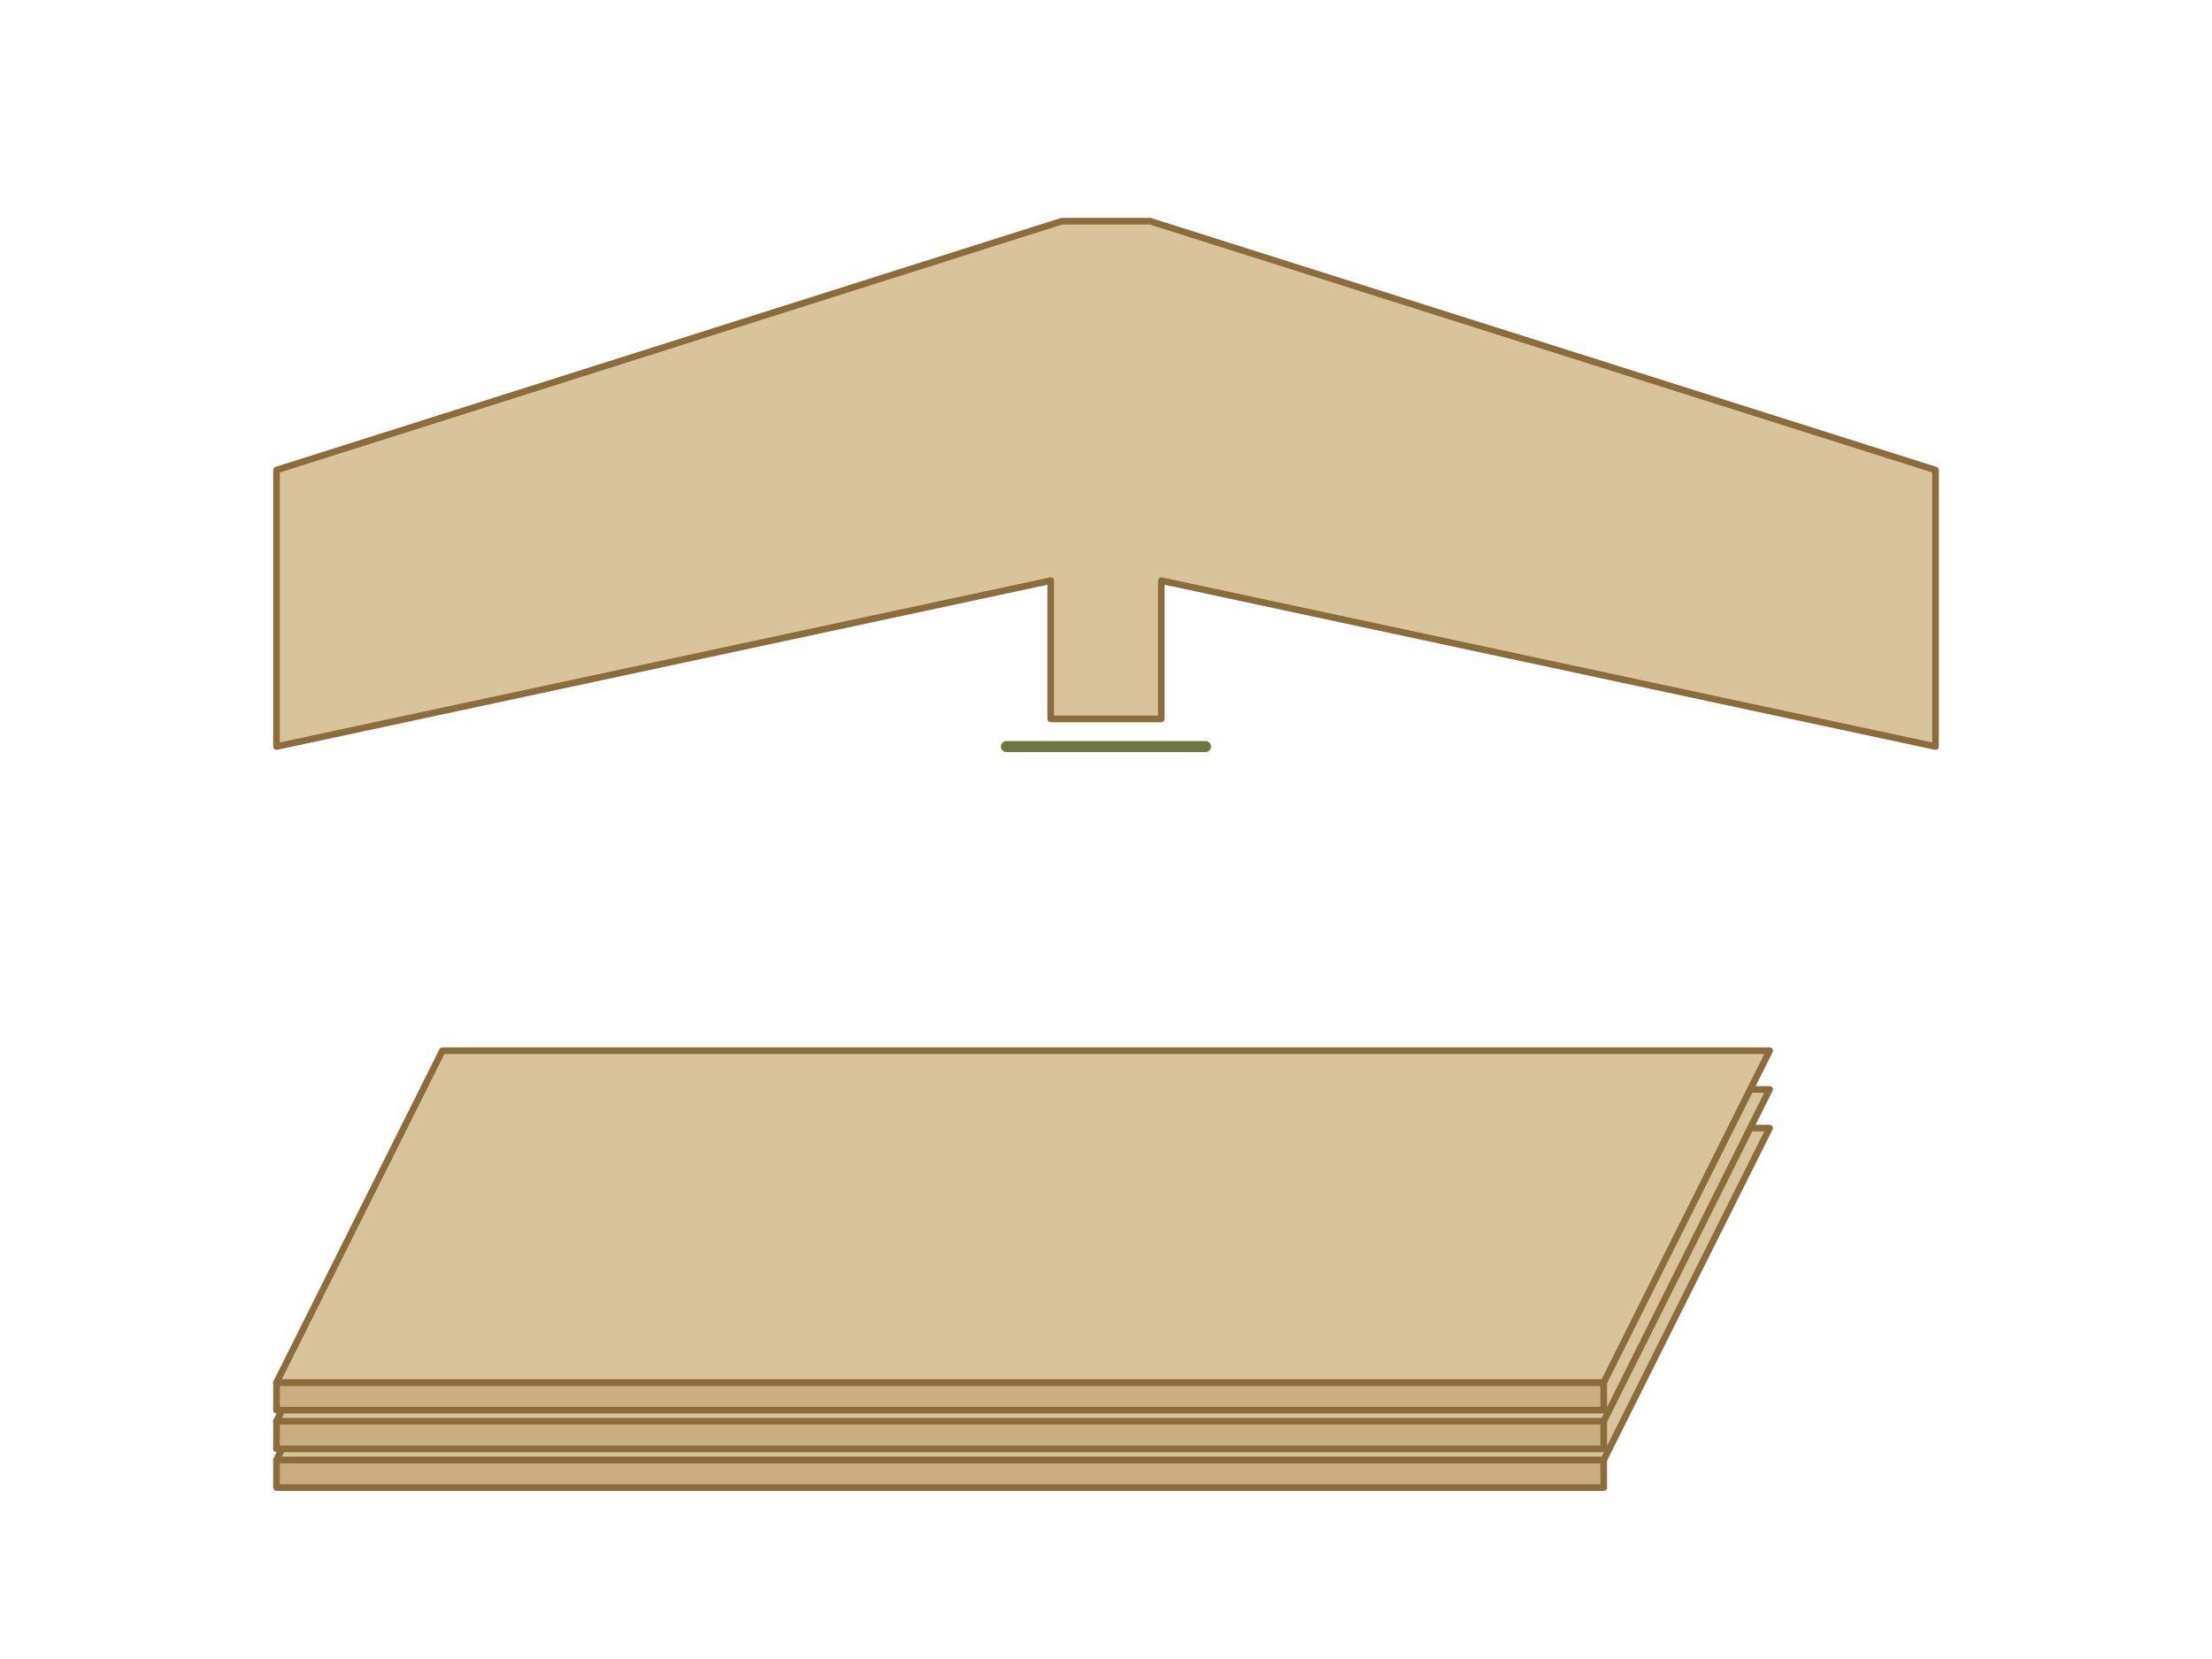
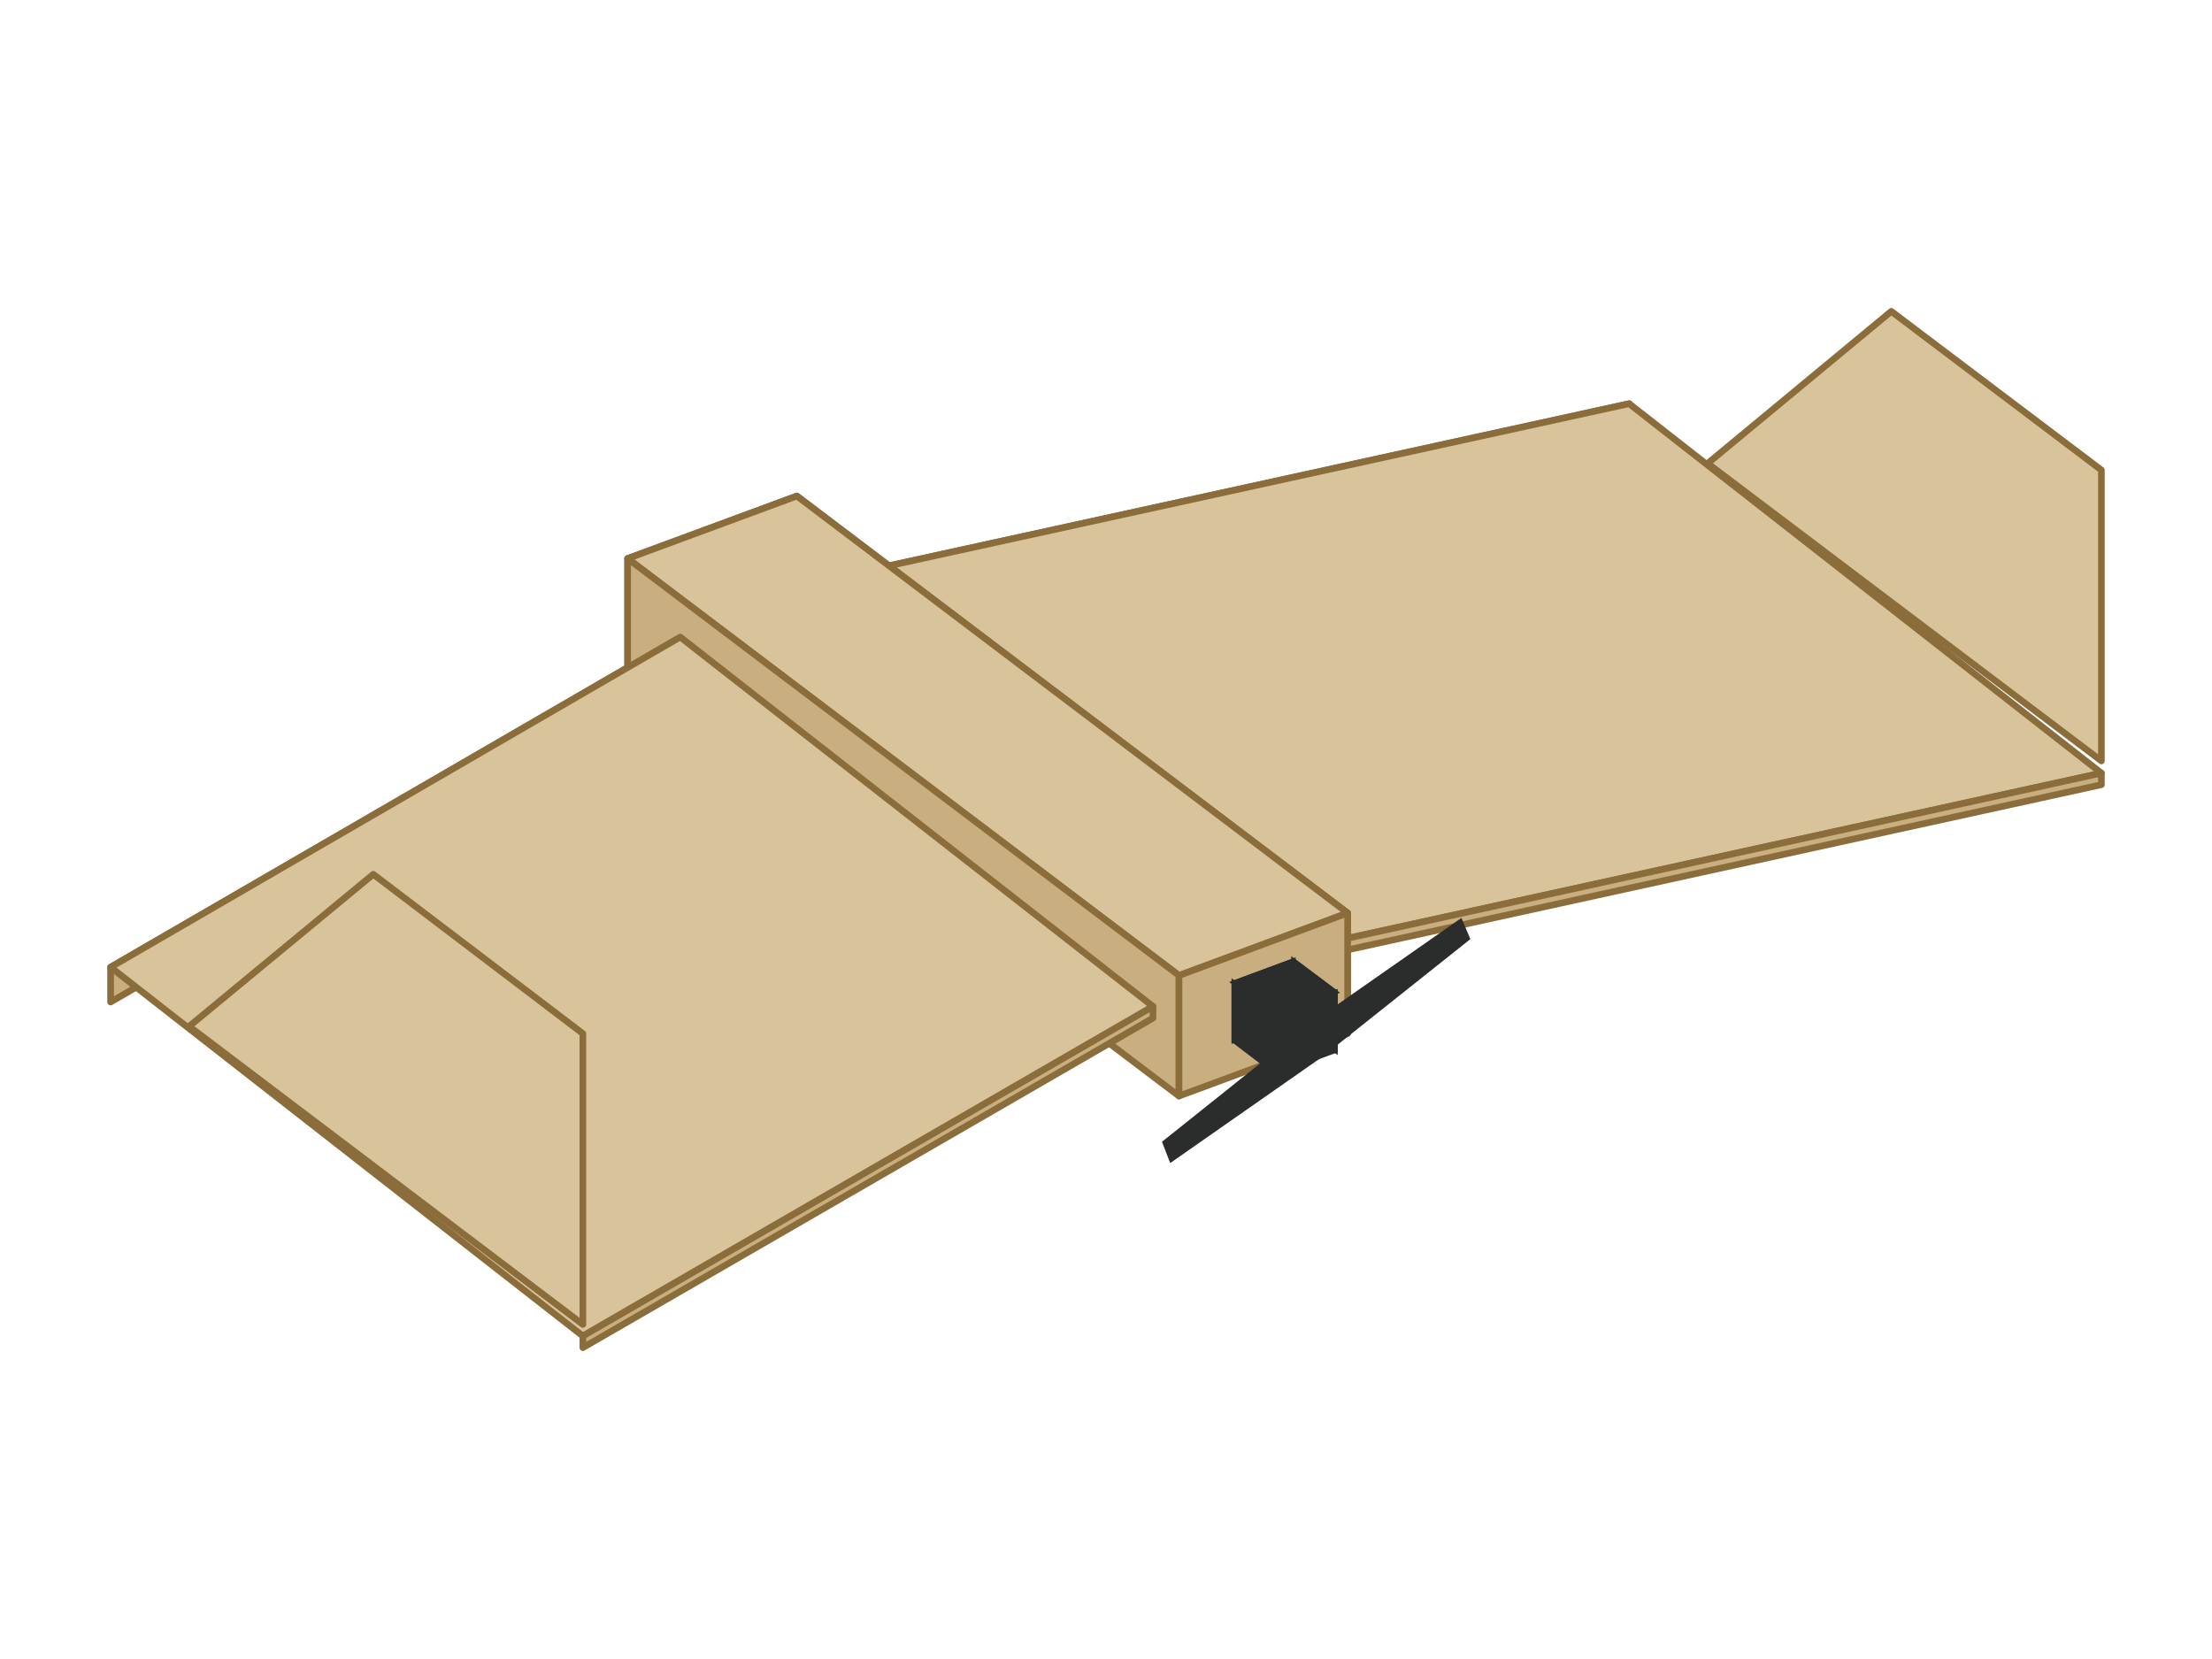
<svg xmlns="http://www.w3.org/2000/svg" viewBox="0 0 400 300">
  <style>
.c{fill:#d9c39a;stroke:#8a6d3b;stroke-width:1.2;stroke-linejoin:round}
.e{fill:#c9ae7f;stroke:#8a6d3b;stroke-width:1.2;stroke-linejoin:round}
.o{fill:none;stroke:#6e5428;stroke-width:1.3;stroke-dasharray:5 4;stroke-linejoin:round;opacity:.75}
.a{fill:none;stroke:#6b7a3c;stroke-width:2;stroke-linecap:round}
.af{fill:#6b7a3c}
@media (prefers-color-scheme: dark){.c{fill:#8a7550;stroke:#d9c39a}.e{fill:#6f5e40;stroke:#d9c39a}.o{stroke:#f0deb8}.a{stroke:#a3b46a}.af{fill:#a3b46a}}
- </style>
-   <polygon class="e" points="50.0,264.0 290.0,264.0 290.0,269.0 50.0,269.0" />
-   <polygon class="c" points="80.0,204.0 320.0,204.0 290.0,264.0 50.0,264.0" />
-   <polygon class="e" points="50.0,257.0 290.0,257.0 290.0,262.0 50.0,262.0" />
-   <polygon class="c" points="80.0,197.0 320.0,197.0 290.0,257.0 50.0,257.0" />
-   <polygon class="e" points="50.0,250.0 290.0,250.0 290.0,255.0 50.0,255.0" />
-   <polygon class="c" points="80.0,190.0 320.0,190.0 290.0,250.0 50.0,250.0" />
-   <polygon class="c" points="192.0,40.0 208.0,40.0 350.0,85.0 350.0,135.0 210.0,105.0 210.0,130.0 190.0,130.0 190.0,105.0 50.0,135.0 50.0,85.0" />
-   <line x1="182" y1="135" x2="218" y2="135" stroke-width="3" class="a" />
+ .k{fill:#2a2d2b;stroke:#2a2d2b;stroke-width:.8} @media (prefers-color-scheme: dark){.k{fill:#c9ccc5;stroke:#c9ccc5}}</style>
+   <polygon class="e" points="153.5,103.9 294.6,73.0 294.6,79.3 153.5,110.2" />
+   <polygon class="e" points="113.5,122.8 144.1,111.4 144.1,89.7 113.5,101.0" />
+   <polygon class="c" points="153.5,103.9 294.6,73.0 380.0,139.8 239.0,170.7" />
+   <polygon class="c" points="308.8,83.8 380.0,137.6 380.0,85.0 342.0,56.3" />
+   <polygon class="e" points="144.1,111.4 243.7,186.9 243.7,165.1 144.1,89.7" />
+   <polygon class="c" points="113.5,101.0 144.1,89.7 243.7,165.1 213.2,176.4" />
+   <polygon class="e" points="123.0,115.2 20.0,174.9 20.0,181.2 123.0,121.5" />
+   <polygon class="e" points="113.5,122.8 213.2,198.2 213.2,176.4 113.5,101.0" />
+   <polygon class="e" points="239.0,170.7 380.0,139.8 380.0,141.9 239.0,172.8" />
+   <polygon class="e" points="213.2,198.2 243.7,186.9 243.7,165.1 213.2,176.4" />
+   <polygon class="k" points="223.1,188.2 233.9,184.2 233.9,173.7 223.1,177.7" />
+   <polygon class="c" points="123.0,115.2 20.0,174.9 105.4,241.6 208.5,182.0" />
+   <polygon class="k" points="233.9,184.2 241.5,190.0 241.5,179.4 233.9,173.7" />
+   <polygon class="k" points="236.9,185.6 264.1,166.6 265.4,169.7 239.0,190.7" />
+   <polygon class="k" points="223.1,188.2 230.7,194.0 230.7,183.5 223.1,177.7" />
+   <polygon class="k" points="223.1,177.7 233.9,173.7 241.5,179.4 230.7,183.5" />
+   <polygon class="k" points="230.7,194.0 241.5,190.0 241.5,179.4 230.7,183.5" />
+   <polygon class="k" points="239.0,190.7 211.8,209.7 210.6,206.6 236.9,185.6" />
+   <polygon class="e" points="208.5,182.0 105.4,241.6 105.4,243.7 208.5,184.1" />
+   <polygon class="c" points="34.2,185.6 105.4,239.5 105.4,186.9 67.5,158.1" />
</svg>
